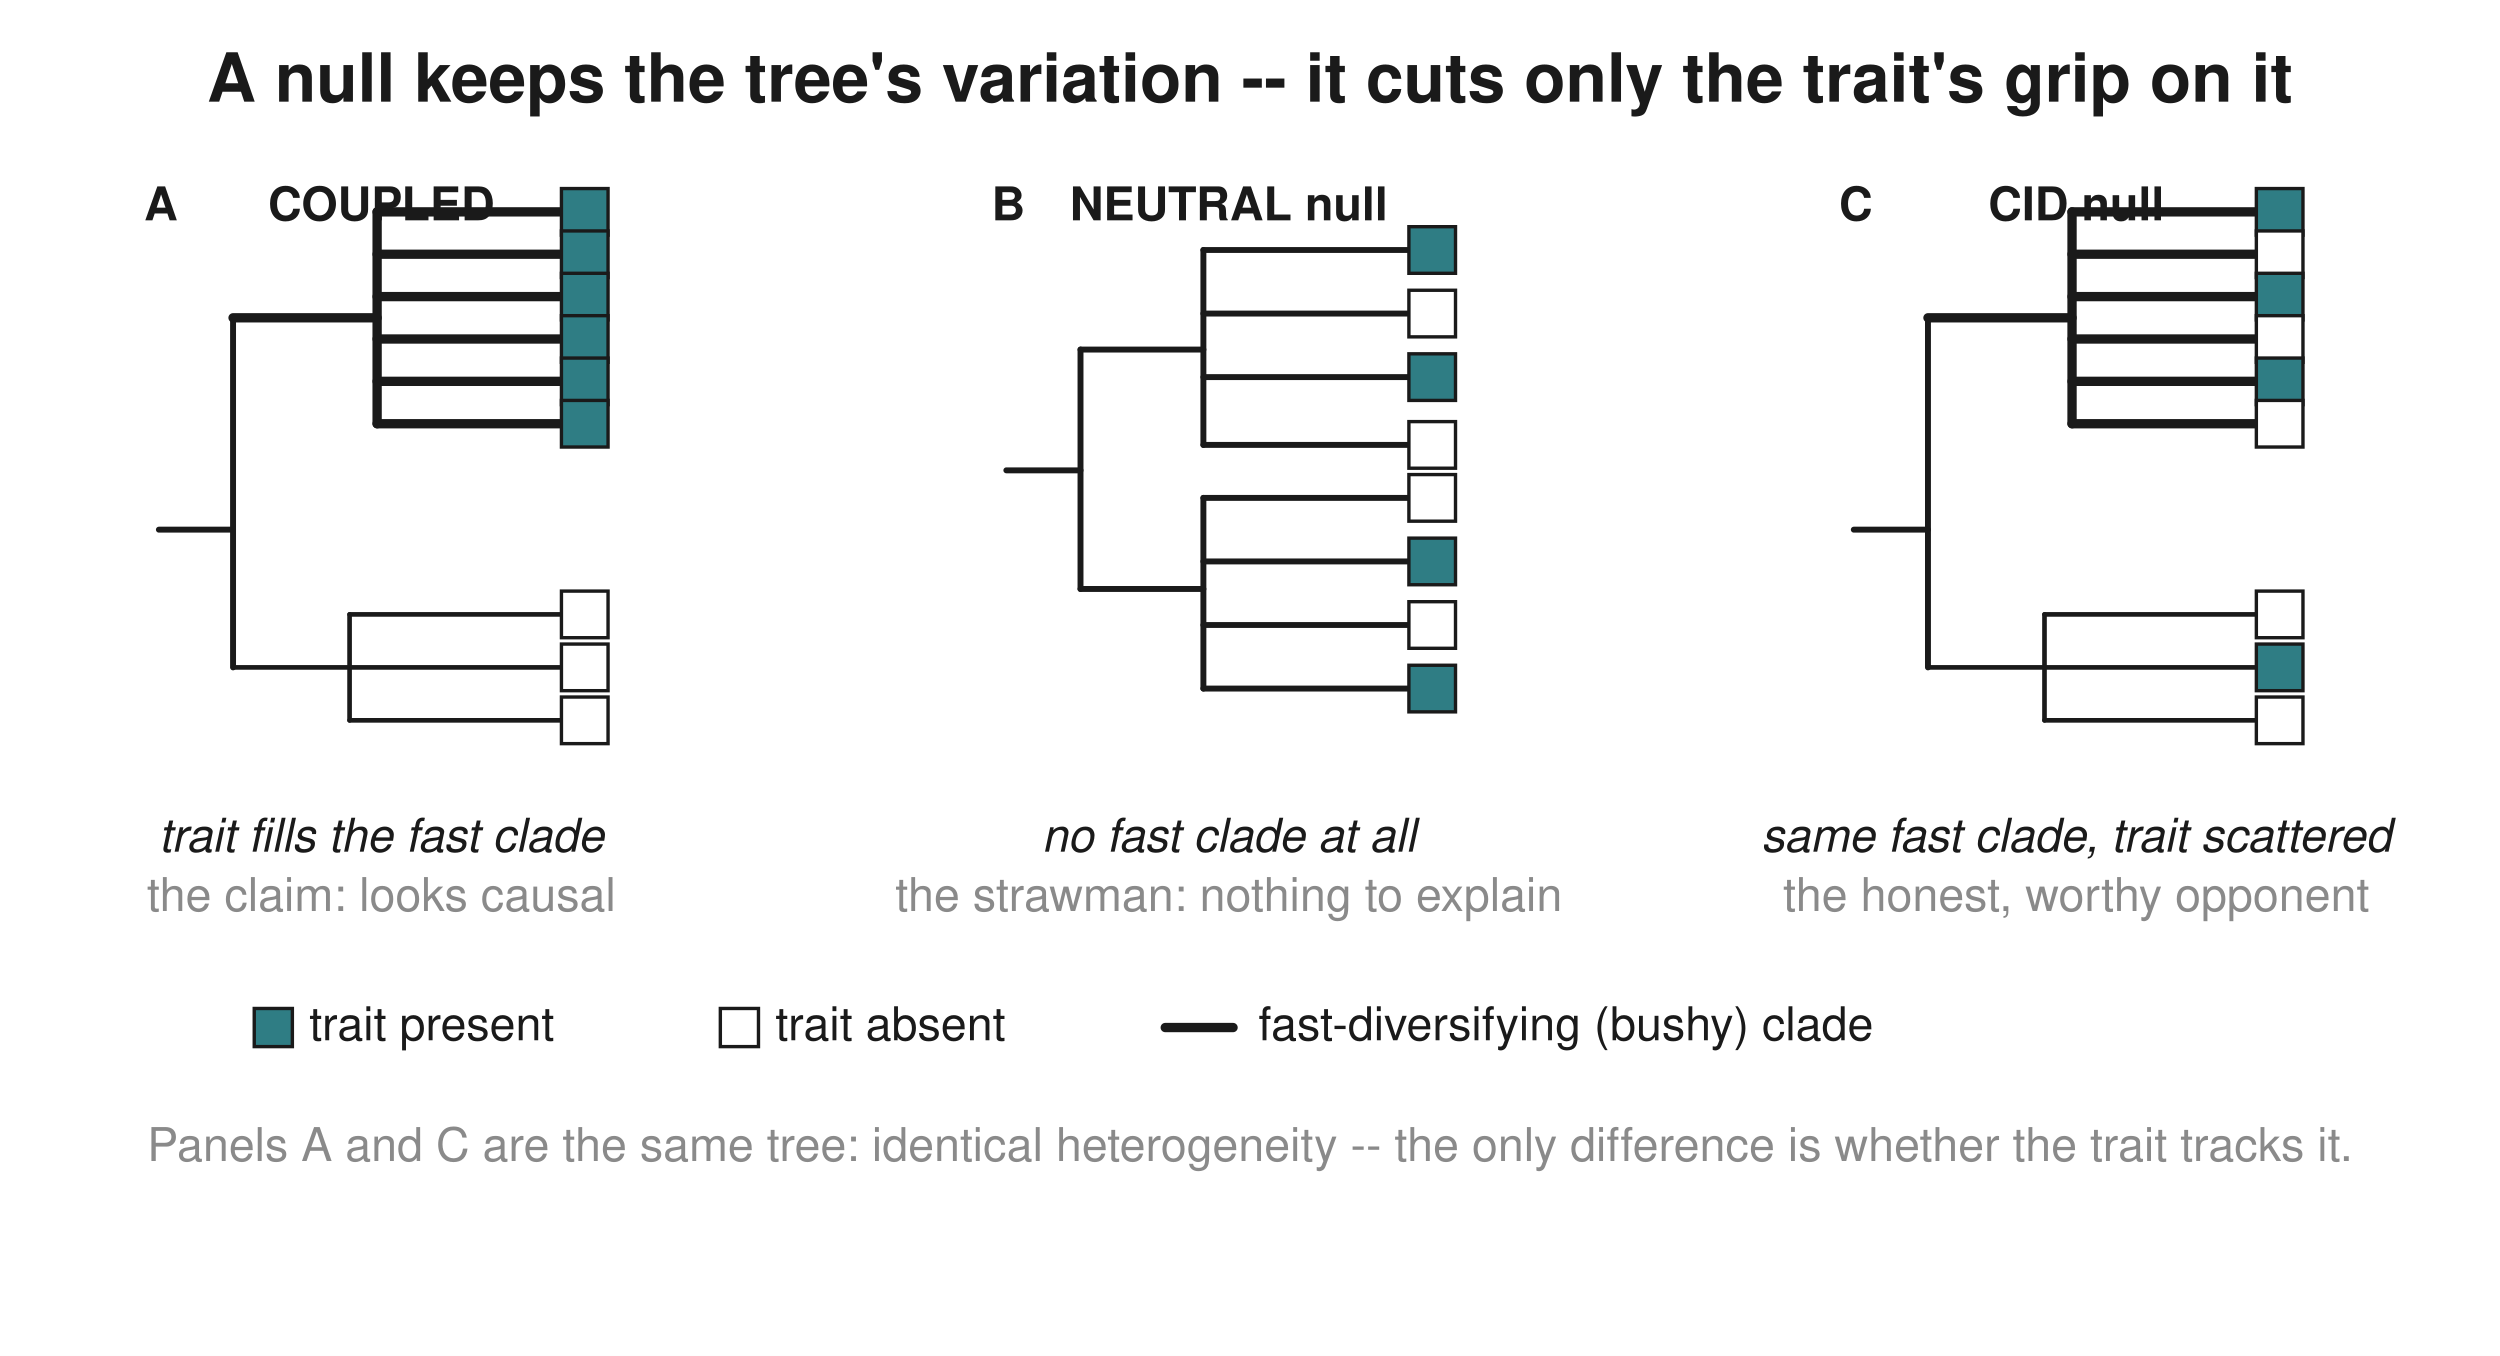
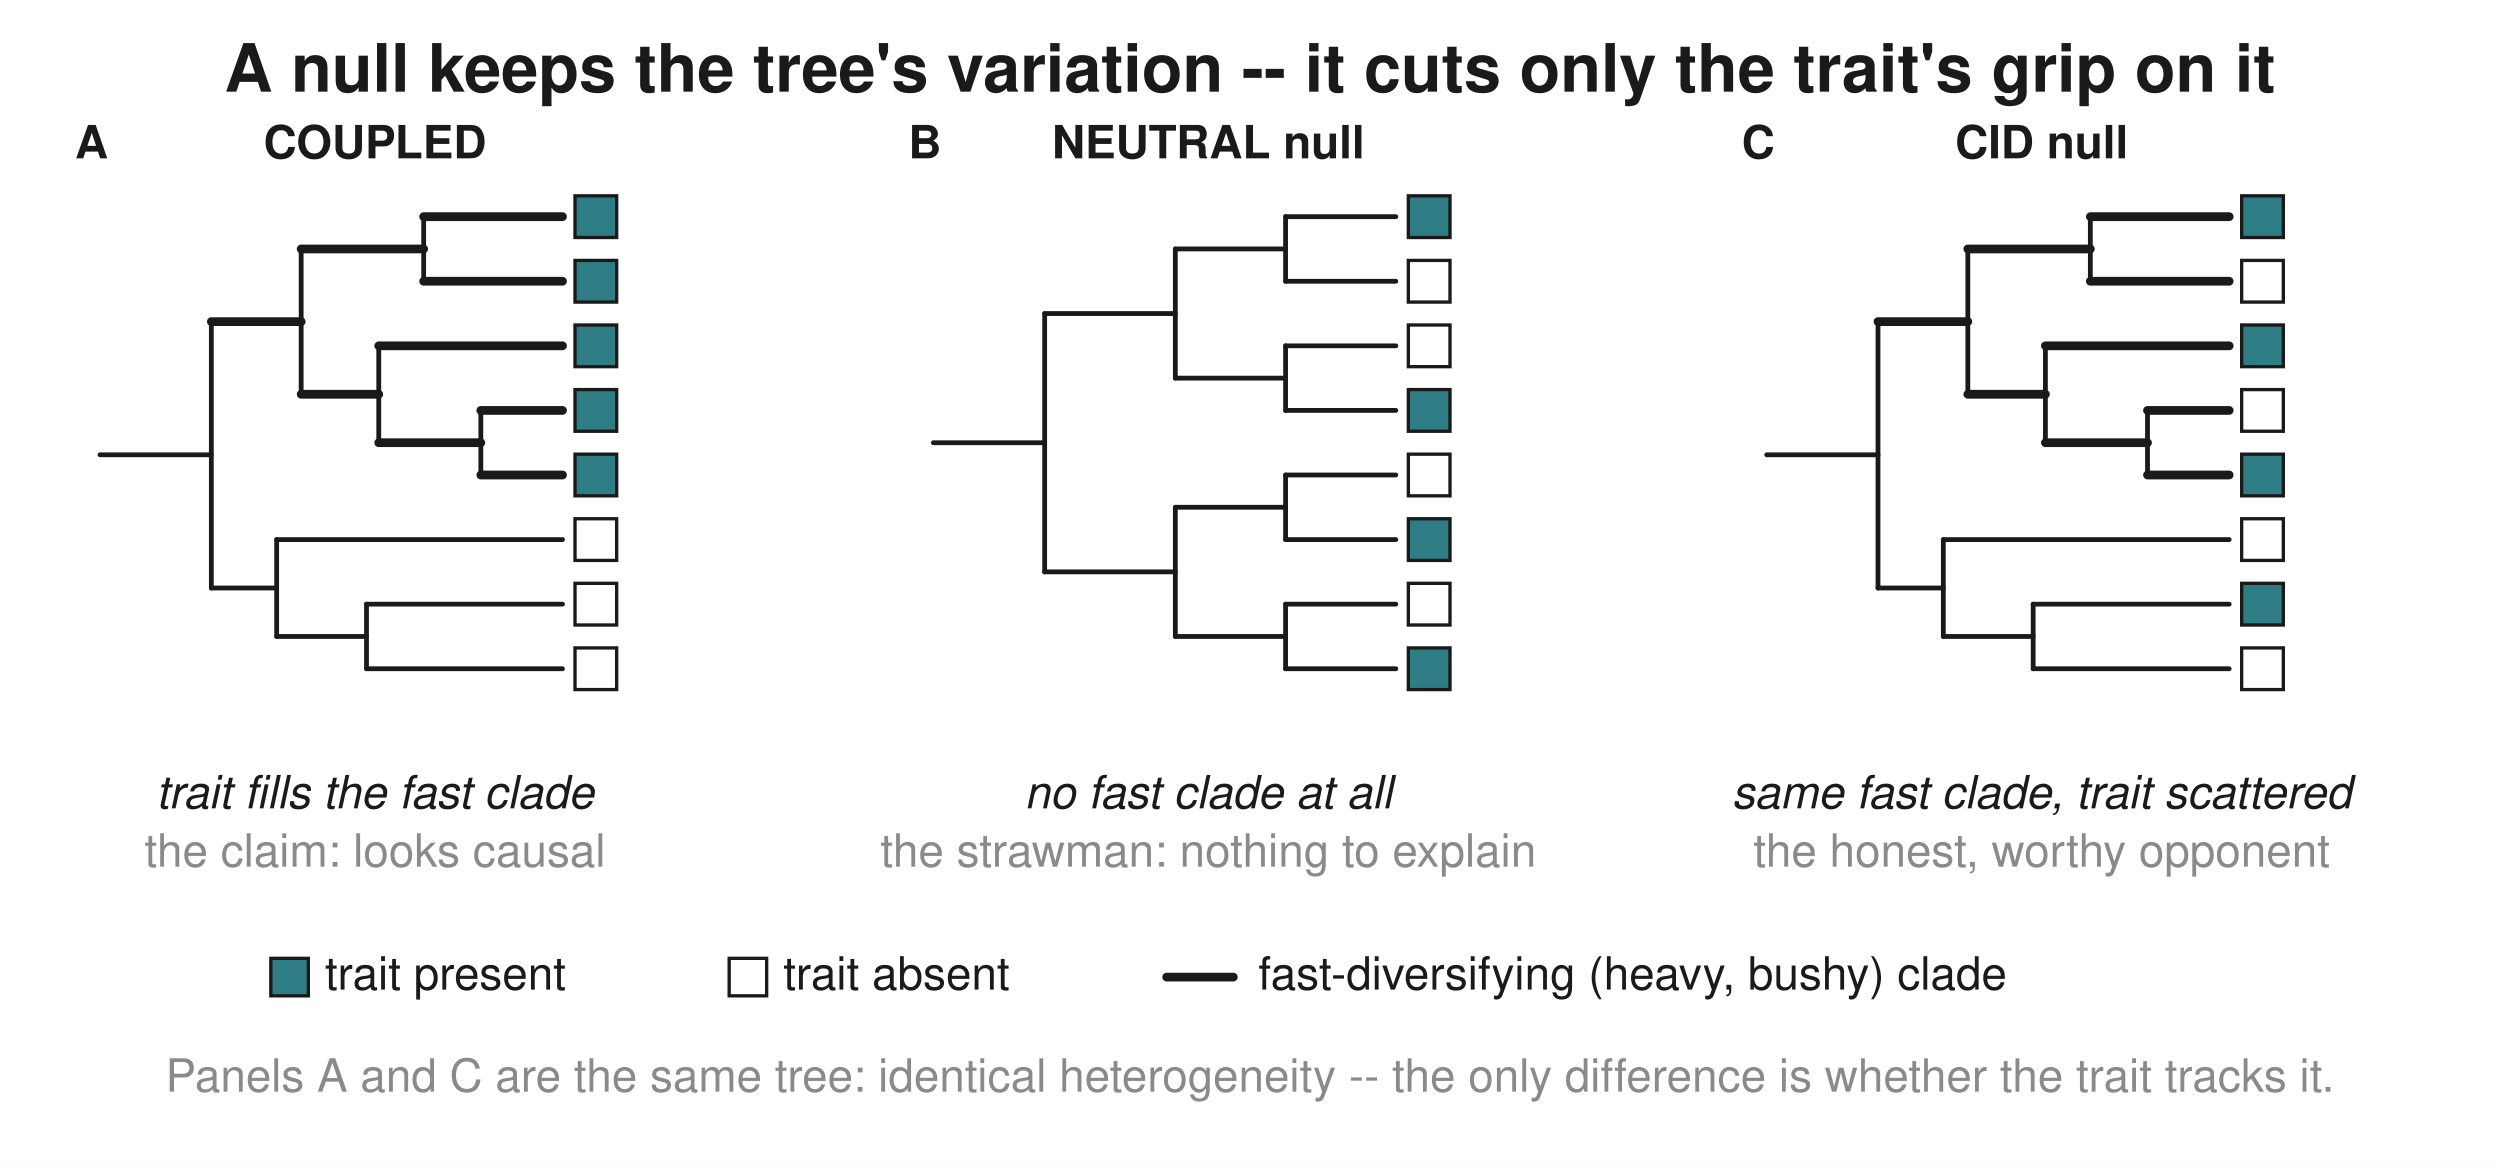
- <svg xmlns="http://www.w3.org/2000/svg" width="1180" height="640" viewBox="0 0 1180 640">
+ <svg xmlns="http://www.w3.org/2000/svg" width="1200" height="560" viewBox="0 0 1200 560">
  <defs>
</defs>
-   <rect x="0" y="0" width="1180" height="640" fill="white" />
-   <text x="590.0" y="48" font-size="32" font-family="Helvetica" text-anchor="middle" font-weight="bold" fill="#1a1a1a">A null keeps the tree's variation -- it cuts only the trait's grip on it</text>
-   <text x="68" y="104" font-size="22" font-family="Helvetica" text-anchor="start" fill="#1a1a1a" font-weight="bold">A</text>
-   <text x="180" y="104" font-size="22" font-family="Helvetica" text-anchor="middle" fill="#1a1a1a" font-weight="bold">COUPLED</text>
-   <path d="M75,250 L110,250" stroke="#1a1a1a" stroke-width="2.8" stroke-linecap="round" />
-   <path d="M110,150 L110,315" stroke="#1a1a1a" stroke-width="2.8" stroke-linecap="round" />
-   <path d="M110,150 L178,150" stroke="#1a1a1a" stroke-width="4.4" stroke-linecap="round" />
-   <path d="M178,100 L178,200" stroke="#1a1a1a" stroke-width="4.4" stroke-linecap="round" />
-   <path d="M178,100 L265,100" stroke="#1a1a1a" stroke-width="4.4" stroke-linecap="round" />
-   <path d="M178,120 L265,120" stroke="#1a1a1a" stroke-width="4.4" stroke-linecap="round" />
-   <path d="M178,140 L265,140" stroke="#1a1a1a" stroke-width="4.4" stroke-linecap="round" />
-   <path d="M178,160 L265,160" stroke="#1a1a1a" stroke-width="4.4" stroke-linecap="round" />
-   <path d="M178,180 L265,180" stroke="#1a1a1a" stroke-width="4.4" stroke-linecap="round" />
-   <path d="M178,200 L265,200" stroke="#1a1a1a" stroke-width="4.4" stroke-linecap="round" />
-   <path d="M110,315 L165,315" stroke="#1a1a1a" stroke-width="2.2" stroke-linecap="round" />
-   <path d="M165,290 L165,340" stroke="#1a1a1a" stroke-width="2.2" stroke-linecap="round" />
-   <path d="M165,290 L265,290" stroke="#1a1a1a" stroke-width="2.2" stroke-linecap="round" />
-   <path d="M165,315 L265,315" stroke="#1a1a1a" stroke-width="2.2" stroke-linecap="round" />
-   <path d="M165,340 L265,340" stroke="#1a1a1a" stroke-width="2.2" stroke-linecap="round" />
-   <rect x="265" y="89" width="22" height="22" fill="#2f7d84" stroke="#1a1a1a" stroke-width="1.6" />
-   <rect x="265" y="109" width="22" height="22" fill="#2f7d84" stroke="#1a1a1a" stroke-width="1.6" />
-   <rect x="265" y="129" width="22" height="22" fill="#2f7d84" stroke="#1a1a1a" stroke-width="1.6" />
-   <rect x="265" y="149" width="22" height="22" fill="#2f7d84" stroke="#1a1a1a" stroke-width="1.6" />
-   <rect x="265" y="169" width="22" height="22" fill="#2f7d84" stroke="#1a1a1a" stroke-width="1.6" />
-   <rect x="265" y="189" width="22" height="22" fill="#2f7d84" stroke="#1a1a1a" stroke-width="1.6" />
-   <rect x="265" y="279" width="22" height="22" fill="white" stroke="#1a1a1a" stroke-width="1.6" />
-   <rect x="265" y="304" width="22" height="22" fill="white" stroke="#1a1a1a" stroke-width="1.6" />
-   <rect x="265" y="329" width="22" height="22" fill="white" stroke="#1a1a1a" stroke-width="1.6" />
-   <text x="180" y="402" font-size="22" font-family="Helvetica" text-anchor="middle" fill="#1a1a1a" font-style="italic">trait fills the fast clade</text>
-   <text x="180" y="430" font-size="22" font-family="Helvetica" text-anchor="middle" fill="#8a8a8a">the claim: looks causal</text>
-   <text x="468" y="104" font-size="22" font-family="Helvetica" text-anchor="start" fill="#1a1a1a" font-weight="bold">B</text>
-   <text x="580" y="104" font-size="22" font-family="Helvetica" text-anchor="middle" fill="#1a1a1a" font-weight="bold">NEUTRAL null</text>
-   <path d="M475,222 L510,222" stroke="#1a1a1a" stroke-width="2.8" stroke-linecap="round" />
-   <path d="M510,165 L510,278" stroke="#1a1a1a" stroke-width="2.8" stroke-linecap="round" />
-   <path d="M510,165 L568,165" stroke="#1a1a1a" stroke-width="2.8" stroke-linecap="round" />
-   <path d="M568,118 L568,210" stroke="#1a1a1a" stroke-width="2.8" stroke-linecap="round" />
-   <path d="M568,118 L665,118" stroke="#1a1a1a" stroke-width="2.8" stroke-linecap="round" />
-   <path d="M568,148 L665,148" stroke="#1a1a1a" stroke-width="2.8" stroke-linecap="round" />
-   <path d="M568,178 L665,178" stroke="#1a1a1a" stroke-width="2.8" stroke-linecap="round" />
-   <path d="M568,210 L665,210" stroke="#1a1a1a" stroke-width="2.8" stroke-linecap="round" />
-   <path d="M510,278 L568,278" stroke="#1a1a1a" stroke-width="2.8" stroke-linecap="round" />
-   <path d="M568,235 L568,325" stroke="#1a1a1a" stroke-width="2.8" stroke-linecap="round" />
-   <path d="M568,235 L665,235" stroke="#1a1a1a" stroke-width="2.8" stroke-linecap="round" />
-   <path d="M568,265 L665,265" stroke="#1a1a1a" stroke-width="2.8" stroke-linecap="round" />
-   <path d="M568,295 L665,295" stroke="#1a1a1a" stroke-width="2.8" stroke-linecap="round" />
-   <path d="M568,325 L665,325" stroke="#1a1a1a" stroke-width="2.8" stroke-linecap="round" />
-   <rect x="665" y="107" width="22" height="22" fill="#2f7d84" stroke="#1a1a1a" stroke-width="1.6" />
-   <rect x="665" y="137" width="22" height="22" fill="white" stroke="#1a1a1a" stroke-width="1.6" />
-   <rect x="665" y="167" width="22" height="22" fill="#2f7d84" stroke="#1a1a1a" stroke-width="1.6" />
-   <rect x="665" y="199" width="22" height="22" fill="white" stroke="#1a1a1a" stroke-width="1.6" />
-   <rect x="665" y="224" width="22" height="22" fill="white" stroke="#1a1a1a" stroke-width="1.6" />
-   <rect x="665" y="254" width="22" height="22" fill="#2f7d84" stroke="#1a1a1a" stroke-width="1.6" />
-   <rect x="665" y="284" width="22" height="22" fill="white" stroke="#1a1a1a" stroke-width="1.6" />
-   <rect x="665" y="314" width="22" height="22" fill="#2f7d84" stroke="#1a1a1a" stroke-width="1.6" />
-   <text x="580" y="402" font-size="22" font-family="Helvetica" text-anchor="middle" fill="#1a1a1a" font-style="italic">no fast clade at all</text>
-   <text x="580" y="430" font-size="22" font-family="Helvetica" text-anchor="middle" fill="#8a8a8a">the strawman: nothing to explain</text>
-   <text x="868" y="104" font-size="22" font-family="Helvetica" text-anchor="start" fill="#1a1a1a" font-weight="bold">C</text>
-   <text x="980" y="104" font-size="22" font-family="Helvetica" text-anchor="middle" fill="#1a1a1a" font-weight="bold">CID null</text>
-   <path d="M875,250 L910,250" stroke="#1a1a1a" stroke-width="2.8" stroke-linecap="round" />
-   <path d="M910,150 L910,315" stroke="#1a1a1a" stroke-width="2.8" stroke-linecap="round" />
-   <path d="M910,150 L978,150" stroke="#1a1a1a" stroke-width="4.4" stroke-linecap="round" />
-   <path d="M978,100 L978,200" stroke="#1a1a1a" stroke-width="4.4" stroke-linecap="round" />
-   <path d="M978,100 L1065,100" stroke="#1a1a1a" stroke-width="4.4" stroke-linecap="round" />
-   <path d="M978,120 L1065,120" stroke="#1a1a1a" stroke-width="4.4" stroke-linecap="round" />
-   <path d="M978,140 L1065,140" stroke="#1a1a1a" stroke-width="4.4" stroke-linecap="round" />
-   <path d="M978,160 L1065,160" stroke="#1a1a1a" stroke-width="4.4" stroke-linecap="round" />
-   <path d="M978,180 L1065,180" stroke="#1a1a1a" stroke-width="4.4" stroke-linecap="round" />
-   <path d="M978,200 L1065,200" stroke="#1a1a1a" stroke-width="4.4" stroke-linecap="round" />
-   <path d="M910,315 L965,315" stroke="#1a1a1a" stroke-width="2.2" stroke-linecap="round" />
-   <path d="M965,290 L965,340" stroke="#1a1a1a" stroke-width="2.2" stroke-linecap="round" />
-   <path d="M965,290 L1065,290" stroke="#1a1a1a" stroke-width="2.2" stroke-linecap="round" />
-   <path d="M965,315 L1065,315" stroke="#1a1a1a" stroke-width="2.2" stroke-linecap="round" />
-   <path d="M965,340 L1065,340" stroke="#1a1a1a" stroke-width="2.2" stroke-linecap="round" />
-   <rect x="1065" y="89" width="22" height="22" fill="#2f7d84" stroke="#1a1a1a" stroke-width="1.6" />
-   <rect x="1065" y="109" width="22" height="22" fill="white" stroke="#1a1a1a" stroke-width="1.6" />
-   <rect x="1065" y="129" width="22" height="22" fill="#2f7d84" stroke="#1a1a1a" stroke-width="1.6" />
-   <rect x="1065" y="149" width="22" height="22" fill="white" stroke="#1a1a1a" stroke-width="1.6" />
-   <rect x="1065" y="169" width="22" height="22" fill="#2f7d84" stroke="#1a1a1a" stroke-width="1.6" />
-   <rect x="1065" y="189" width="22" height="22" fill="white" stroke="#1a1a1a" stroke-width="1.6" />
-   <rect x="1065" y="279" width="22" height="22" fill="white" stroke="#1a1a1a" stroke-width="1.6" />
-   <rect x="1065" y="304" width="22" height="22" fill="#2f7d84" stroke="#1a1a1a" stroke-width="1.6" />
-   <rect x="1065" y="329" width="22" height="22" fill="white" stroke="#1a1a1a" stroke-width="1.6" />
-   <text x="980" y="402" font-size="22" font-family="Helvetica" text-anchor="middle" fill="#1a1a1a" font-style="italic">same fast clade, trait scattered</text>
-   <text x="980" y="430" font-size="22" font-family="Helvetica" text-anchor="middle" fill="#8a8a8a">the honest, worthy opponent</text>
-   <rect x="120.0" y="476" width="18" height="18" fill="#2f7d84" stroke="#1a1a1a" stroke-width="1.6" />
-   <text x="146.0" y="491" font-size="22" font-family="Helvetica" text-anchor="start" fill="#1a1a1a">trait present</text>
-   <rect x="340.0" y="476" width="18" height="18" fill="white" stroke="#1a1a1a" stroke-width="1.6" />
-   <text x="366.0" y="491" font-size="22" font-family="Helvetica" text-anchor="start" fill="#1a1a1a">trait absent</text>
-   <path d="M550.0,485 L582.0,485" stroke="#1a1a1a" stroke-width="4.4" stroke-linecap="round" />
-   <text x="594.0" y="491" font-size="22" font-family="Helvetica" text-anchor="start" fill="#1a1a1a">fast-diversifying (bushy) clade</text>
-   <text x="590.0" y="548" font-size="22" font-family="Helvetica" text-anchor="middle" fill="#8a8a8a">Panels A and C are the same tree: identical heterogeneity -- the only difference is whether the trait tracks it.</text>
+   <rect x="0" y="0" width="1200" height="560" fill="white" />
+   <text x="600.0" y="44" font-size="32" font-family="Helvetica" text-anchor="middle" font-weight="bold" fill="#1a1a1a">A null keeps the tree's variation -- it cuts only the trait's grip on it</text>
+   <text x="36" y="76" font-size="22" font-family="Helvetica" text-anchor="start" fill="#1a1a1a" font-weight="bold">A</text>
+   <text x="180" y="76" font-size="22" font-family="Helvetica" text-anchor="middle" fill="#1a1a1a" font-weight="bold">COUPLED</text>
+   <path d="M48,218.312 L101.44,218.312" stroke="#1a1a1a" stroke-width="2.3" stroke-linecap="round" />
+   <path d="M101.44,154.375 L101.44,282.25" stroke="#1a1a1a" stroke-width="2.3" stroke-linecap="round" />
+   <path d="M101.44,154.375 L144.56,154.375" stroke="#1a1a1a" stroke-width="4.2" stroke-linecap="round" />
+   <path d="M144.56,119.5 L144.56,189.25" stroke="#1a1a1a" stroke-width="2.3" stroke-linecap="round" />
+   <path d="M144.56,119.5 L203.36,119.5" stroke="#1a1a1a" stroke-width="4.2" stroke-linecap="round" />
+   <path d="M203.36,104.0 L203.36,135.0" stroke="#1a1a1a" stroke-width="2.3" stroke-linecap="round" />
+   <path d="M203.36,104.0 L270.0,104.0" stroke="#1a1a1a" stroke-width="4.2" stroke-linecap="round" />
+   <rect x="276" y="94.0" width="20" height="20" fill="#2f7d84" stroke="#1a1a1a" stroke-width="1.6" />
+   <path d="M203.36,135.0 L270.0,135.0" stroke="#1a1a1a" stroke-width="4.2" stroke-linecap="round" />
+   <rect x="276" y="125.0" width="20" height="20" fill="#2f7d84" stroke="#1a1a1a" stroke-width="1.6" />
+   <path d="M144.56,189.25 L181.8,189.25" stroke="#1a1a1a" stroke-width="4.2" stroke-linecap="round" />
+   <path d="M181.8,166.0 L181.8,212.5" stroke="#1a1a1a" stroke-width="2.3" stroke-linecap="round" />
+   <path d="M181.8,166.0 L270.0,166.0" stroke="#1a1a1a" stroke-width="4.2" stroke-linecap="round" />
+   <rect x="276" y="156.0" width="20" height="20" fill="#2f7d84" stroke="#1a1a1a" stroke-width="1.6" />
+   <path d="M181.8,212.5 L230.8,212.5" stroke="#1a1a1a" stroke-width="4.2" stroke-linecap="round" />
+   <path d="M230.8,197.0 L230.8,228.0" stroke="#1a1a1a" stroke-width="2.3" stroke-linecap="round" />
+   <path d="M230.8,197.0 L270.0,197.0" stroke="#1a1a1a" stroke-width="4.2" stroke-linecap="round" />
+   <rect x="276" y="187.0" width="20" height="20" fill="#2f7d84" stroke="#1a1a1a" stroke-width="1.6" />
+   <path d="M230.8,228.0 L270.0,228.0" stroke="#1a1a1a" stroke-width="4.2" stroke-linecap="round" />
+   <rect x="276" y="218.0" width="20" height="20" fill="#2f7d84" stroke="#1a1a1a" stroke-width="1.6" />
+   <path d="M101.44,282.25 L132.8,282.25" stroke="#1a1a1a" stroke-width="2.3" stroke-linecap="round" />
+   <path d="M132.8,259.0 L132.8,305.5" stroke="#1a1a1a" stroke-width="2.3" stroke-linecap="round" />
+   <path d="M132.8,259.0 L270.0,259.0" stroke="#1a1a1a" stroke-width="2.3" stroke-linecap="round" />
+   <rect x="276" y="249.0" width="20" height="20" fill="white" stroke="#1a1a1a" stroke-width="1.6" />
+   <path d="M132.8,305.5 L175.92,305.5" stroke="#1a1a1a" stroke-width="2.3" stroke-linecap="round" />
+   <path d="M175.92,290.0 L175.92,321.0" stroke="#1a1a1a" stroke-width="2.3" stroke-linecap="round" />
+   <path d="M175.92,290.0 L270.0,290.0" stroke="#1a1a1a" stroke-width="2.3" stroke-linecap="round" />
+   <rect x="276" y="280.0" width="20" height="20" fill="white" stroke="#1a1a1a" stroke-width="1.6" />
+   <path d="M175.92,321.0 L270.0,321.0" stroke="#1a1a1a" stroke-width="2.3" stroke-linecap="round" />
+   <rect x="276" y="311.0" width="20" height="20" fill="white" stroke="#1a1a1a" stroke-width="1.6" />
+   <text x="180" y="388" font-size="22" font-family="Helvetica" text-anchor="middle" fill="#1a1a1a" font-style="italic">trait fills the fast clade</text>
+   <text x="180" y="416" font-size="22" font-family="Helvetica" text-anchor="middle" fill="#8a8a8a">the claim: looks causal</text>
+   <text x="436" y="76" font-size="22" font-family="Helvetica" text-anchor="start" fill="#1a1a1a" font-weight="bold">B</text>
+   <text x="580" y="76" font-size="22" font-family="Helvetica" text-anchor="middle" fill="#1a1a1a" font-weight="bold">NEUTRAL null</text>
+   <path d="M448,212.5 L501.44,212.5" stroke="#1a1a1a" stroke-width="2.3" stroke-linecap="round" />
+   <path d="M501.44,150.5 L501.44,274.5" stroke="#1a1a1a" stroke-width="2.3" stroke-linecap="round" />
+   <path d="M501.44,150.5 L564.16,150.5" stroke="#1a1a1a" stroke-width="2.3" stroke-linecap="round" />
+   <path d="M564.16,119.5 L564.16,181.5" stroke="#1a1a1a" stroke-width="2.3" stroke-linecap="round" />
+   <path d="M564.16,119.5 L617.08,119.5" stroke="#1a1a1a" stroke-width="2.3" stroke-linecap="round" />
+   <path d="M617.08,104.0 L617.08,135.0" stroke="#1a1a1a" stroke-width="2.3" stroke-linecap="round" />
+   <path d="M617.08,104.0 L670.0,104.0" stroke="#1a1a1a" stroke-width="2.3" stroke-linecap="round" />
+   <rect x="676" y="94.0" width="20" height="20" fill="#2f7d84" stroke="#1a1a1a" stroke-width="1.6" />
+   <path d="M617.08,135.0 L670.0,135.0" stroke="#1a1a1a" stroke-width="2.3" stroke-linecap="round" />
+   <rect x="676" y="125.0" width="20" height="20" fill="white" stroke="#1a1a1a" stroke-width="1.6" />
+   <path d="M564.16,181.5 L617.08,181.5" stroke="#1a1a1a" stroke-width="2.3" stroke-linecap="round" />
+   <path d="M617.08,166.0 L617.08,197.0" stroke="#1a1a1a" stroke-width="2.3" stroke-linecap="round" />
+   <path d="M617.08,166.0 L670.0,166.0" stroke="#1a1a1a" stroke-width="2.3" stroke-linecap="round" />
+   <rect x="676" y="156.0" width="20" height="20" fill="white" stroke="#1a1a1a" stroke-width="1.6" />
+   <path d="M617.08,197.0 L670.0,197.0" stroke="#1a1a1a" stroke-width="2.3" stroke-linecap="round" />
+   <rect x="676" y="187.0" width="20" height="20" fill="#2f7d84" stroke="#1a1a1a" stroke-width="1.6" />
+   <path d="M501.44,274.5 L564.16,274.5" stroke="#1a1a1a" stroke-width="2.3" stroke-linecap="round" />
+   <path d="M564.16,243.5 L564.16,305.5" stroke="#1a1a1a" stroke-width="2.3" stroke-linecap="round" />
+   <path d="M564.16,243.5 L617.08,243.5" stroke="#1a1a1a" stroke-width="2.3" stroke-linecap="round" />
+   <path d="M617.08,228.0 L617.08,259.0" stroke="#1a1a1a" stroke-width="2.3" stroke-linecap="round" />
+   <path d="M617.08,228.0 L670.0,228.0" stroke="#1a1a1a" stroke-width="2.3" stroke-linecap="round" />
+   <rect x="676" y="218.0" width="20" height="20" fill="white" stroke="#1a1a1a" stroke-width="1.6" />
+   <path d="M617.08,259.0 L670.0,259.0" stroke="#1a1a1a" stroke-width="2.3" stroke-linecap="round" />
+   <rect x="676" y="249.0" width="20" height="20" fill="#2f7d84" stroke="#1a1a1a" stroke-width="1.6" />
+   <path d="M564.16,305.5 L617.08,305.5" stroke="#1a1a1a" stroke-width="2.3" stroke-linecap="round" />
+   <path d="M617.08,290.0 L617.08,321.0" stroke="#1a1a1a" stroke-width="2.3" stroke-linecap="round" />
+   <path d="M617.08,290.0 L670.0,290.0" stroke="#1a1a1a" stroke-width="2.3" stroke-linecap="round" />
+   <rect x="676" y="280.0" width="20" height="20" fill="white" stroke="#1a1a1a" stroke-width="1.6" />
+   <path d="M617.08,321.0 L670.0,321.0" stroke="#1a1a1a" stroke-width="2.3" stroke-linecap="round" />
+   <rect x="676" y="311.0" width="20" height="20" fill="#2f7d84" stroke="#1a1a1a" stroke-width="1.6" />
+   <text x="580" y="388" font-size="22" font-family="Helvetica" text-anchor="middle" fill="#1a1a1a" font-style="italic">no fast clade at all</text>
+   <text x="580" y="416" font-size="22" font-family="Helvetica" text-anchor="middle" fill="#8a8a8a">the strawman: nothing to explain</text>
+   <text x="836" y="76" font-size="22" font-family="Helvetica" text-anchor="start" fill="#1a1a1a" font-weight="bold">C</text>
+   <text x="980" y="76" font-size="22" font-family="Helvetica" text-anchor="middle" fill="#1a1a1a" font-weight="bold">CID null</text>
+   <path d="M848,218.312 L901.44,218.312" stroke="#1a1a1a" stroke-width="2.3" stroke-linecap="round" />
+   <path d="M901.44,154.375 L901.44,282.25" stroke="#1a1a1a" stroke-width="2.3" stroke-linecap="round" />
+   <path d="M901.44,154.375 L944.56,154.375" stroke="#1a1a1a" stroke-width="4.2" stroke-linecap="round" />
+   <path d="M944.56,119.5 L944.56,189.25" stroke="#1a1a1a" stroke-width="2.3" stroke-linecap="round" />
+   <path d="M944.56,119.5 L1003.36,119.5" stroke="#1a1a1a" stroke-width="4.2" stroke-linecap="round" />
+   <path d="M1003.36,104.0 L1003.36,135.0" stroke="#1a1a1a" stroke-width="2.3" stroke-linecap="round" />
+   <path d="M1003.36,104.0 L1070.0,104.0" stroke="#1a1a1a" stroke-width="4.2" stroke-linecap="round" />
+   <rect x="1076" y="94.0" width="20" height="20" fill="#2f7d84" stroke="#1a1a1a" stroke-width="1.6" />
+   <path d="M1003.36,135.0 L1070.0,135.0" stroke="#1a1a1a" stroke-width="4.2" stroke-linecap="round" />
+   <rect x="1076" y="125.0" width="20" height="20" fill="white" stroke="#1a1a1a" stroke-width="1.6" />
+   <path d="M944.56,189.25 L981.8,189.25" stroke="#1a1a1a" stroke-width="4.2" stroke-linecap="round" />
+   <path d="M981.8,166.0 L981.8,212.5" stroke="#1a1a1a" stroke-width="2.3" stroke-linecap="round" />
+   <path d="M981.8,166.0 L1070.0,166.0" stroke="#1a1a1a" stroke-width="4.2" stroke-linecap="round" />
+   <rect x="1076" y="156.0" width="20" height="20" fill="#2f7d84" stroke="#1a1a1a" stroke-width="1.6" />
+   <path d="M981.8,212.5 L1030.8,212.5" stroke="#1a1a1a" stroke-width="4.2" stroke-linecap="round" />
+   <path d="M1030.8,197.0 L1030.8,228.0" stroke="#1a1a1a" stroke-width="2.3" stroke-linecap="round" />
+   <path d="M1030.8,197.0 L1070.0,197.0" stroke="#1a1a1a" stroke-width="4.2" stroke-linecap="round" />
+   <rect x="1076" y="187.0" width="20" height="20" fill="white" stroke="#1a1a1a" stroke-width="1.6" />
+   <path d="M1030.8,228.0 L1070.0,228.0" stroke="#1a1a1a" stroke-width="4.2" stroke-linecap="round" />
+   <rect x="1076" y="218.0" width="20" height="20" fill="#2f7d84" stroke="#1a1a1a" stroke-width="1.6" />
+   <path d="M901.44,282.25 L932.8,282.25" stroke="#1a1a1a" stroke-width="2.3" stroke-linecap="round" />
+   <path d="M932.8,259.0 L932.8,305.5" stroke="#1a1a1a" stroke-width="2.3" stroke-linecap="round" />
+   <path d="M932.8,259.0 L1070.0,259.0" stroke="#1a1a1a" stroke-width="2.3" stroke-linecap="round" />
+   <rect x="1076" y="249.0" width="20" height="20" fill="white" stroke="#1a1a1a" stroke-width="1.6" />
+   <path d="M932.8,305.5 L975.92,305.5" stroke="#1a1a1a" stroke-width="2.3" stroke-linecap="round" />
+   <path d="M975.92,290.0 L975.92,321.0" stroke="#1a1a1a" stroke-width="2.3" stroke-linecap="round" />
+   <path d="M975.92,290.0 L1070.0,290.0" stroke="#1a1a1a" stroke-width="2.3" stroke-linecap="round" />
+   <rect x="1076" y="280.0" width="20" height="20" fill="#2f7d84" stroke="#1a1a1a" stroke-width="1.6" />
+   <path d="M975.92,321.0 L1070.0,321.0" stroke="#1a1a1a" stroke-width="2.3" stroke-linecap="round" />
+   <rect x="1076" y="311.0" width="20" height="20" fill="white" stroke="#1a1a1a" stroke-width="1.6" />
+   <text x="980" y="388" font-size="22" font-family="Helvetica" text-anchor="middle" fill="#1a1a1a" font-style="italic">same fast clade, trait scattered</text>
+   <text x="980" y="416" font-size="22" font-family="Helvetica" text-anchor="middle" fill="#8a8a8a">the honest, worthy opponent</text>
+   <rect x="130.0" y="460" width="18" height="18" fill="#2f7d84" stroke="#1a1a1a" stroke-width="1.6" />
+   <text x="156.0" y="475" font-size="22" font-family="Helvetica" text-anchor="start" fill="#1a1a1a">trait present</text>
+   <rect x="350.0" y="460" width="18" height="18" fill="white" stroke="#1a1a1a" stroke-width="1.6" />
+   <text x="376.0" y="475" font-size="22" font-family="Helvetica" text-anchor="start" fill="#1a1a1a">trait absent</text>
+   <path d="M560.0,469 L592.0,469" stroke="#1a1a1a" stroke-width="4.2" stroke-linecap="round" />
+   <text x="604.0" y="475" font-size="22" font-family="Helvetica" text-anchor="start" fill="#1a1a1a">fast-diversifying (heavy, bushy) clade</text>
+   <text x="600.0" y="524" font-size="22" font-family="Helvetica" text-anchor="middle" fill="#8a8a8a">Panels A and C are the same tree: identical heterogeneity -- the only difference is whether the trait tracks it.</text>
</svg>
